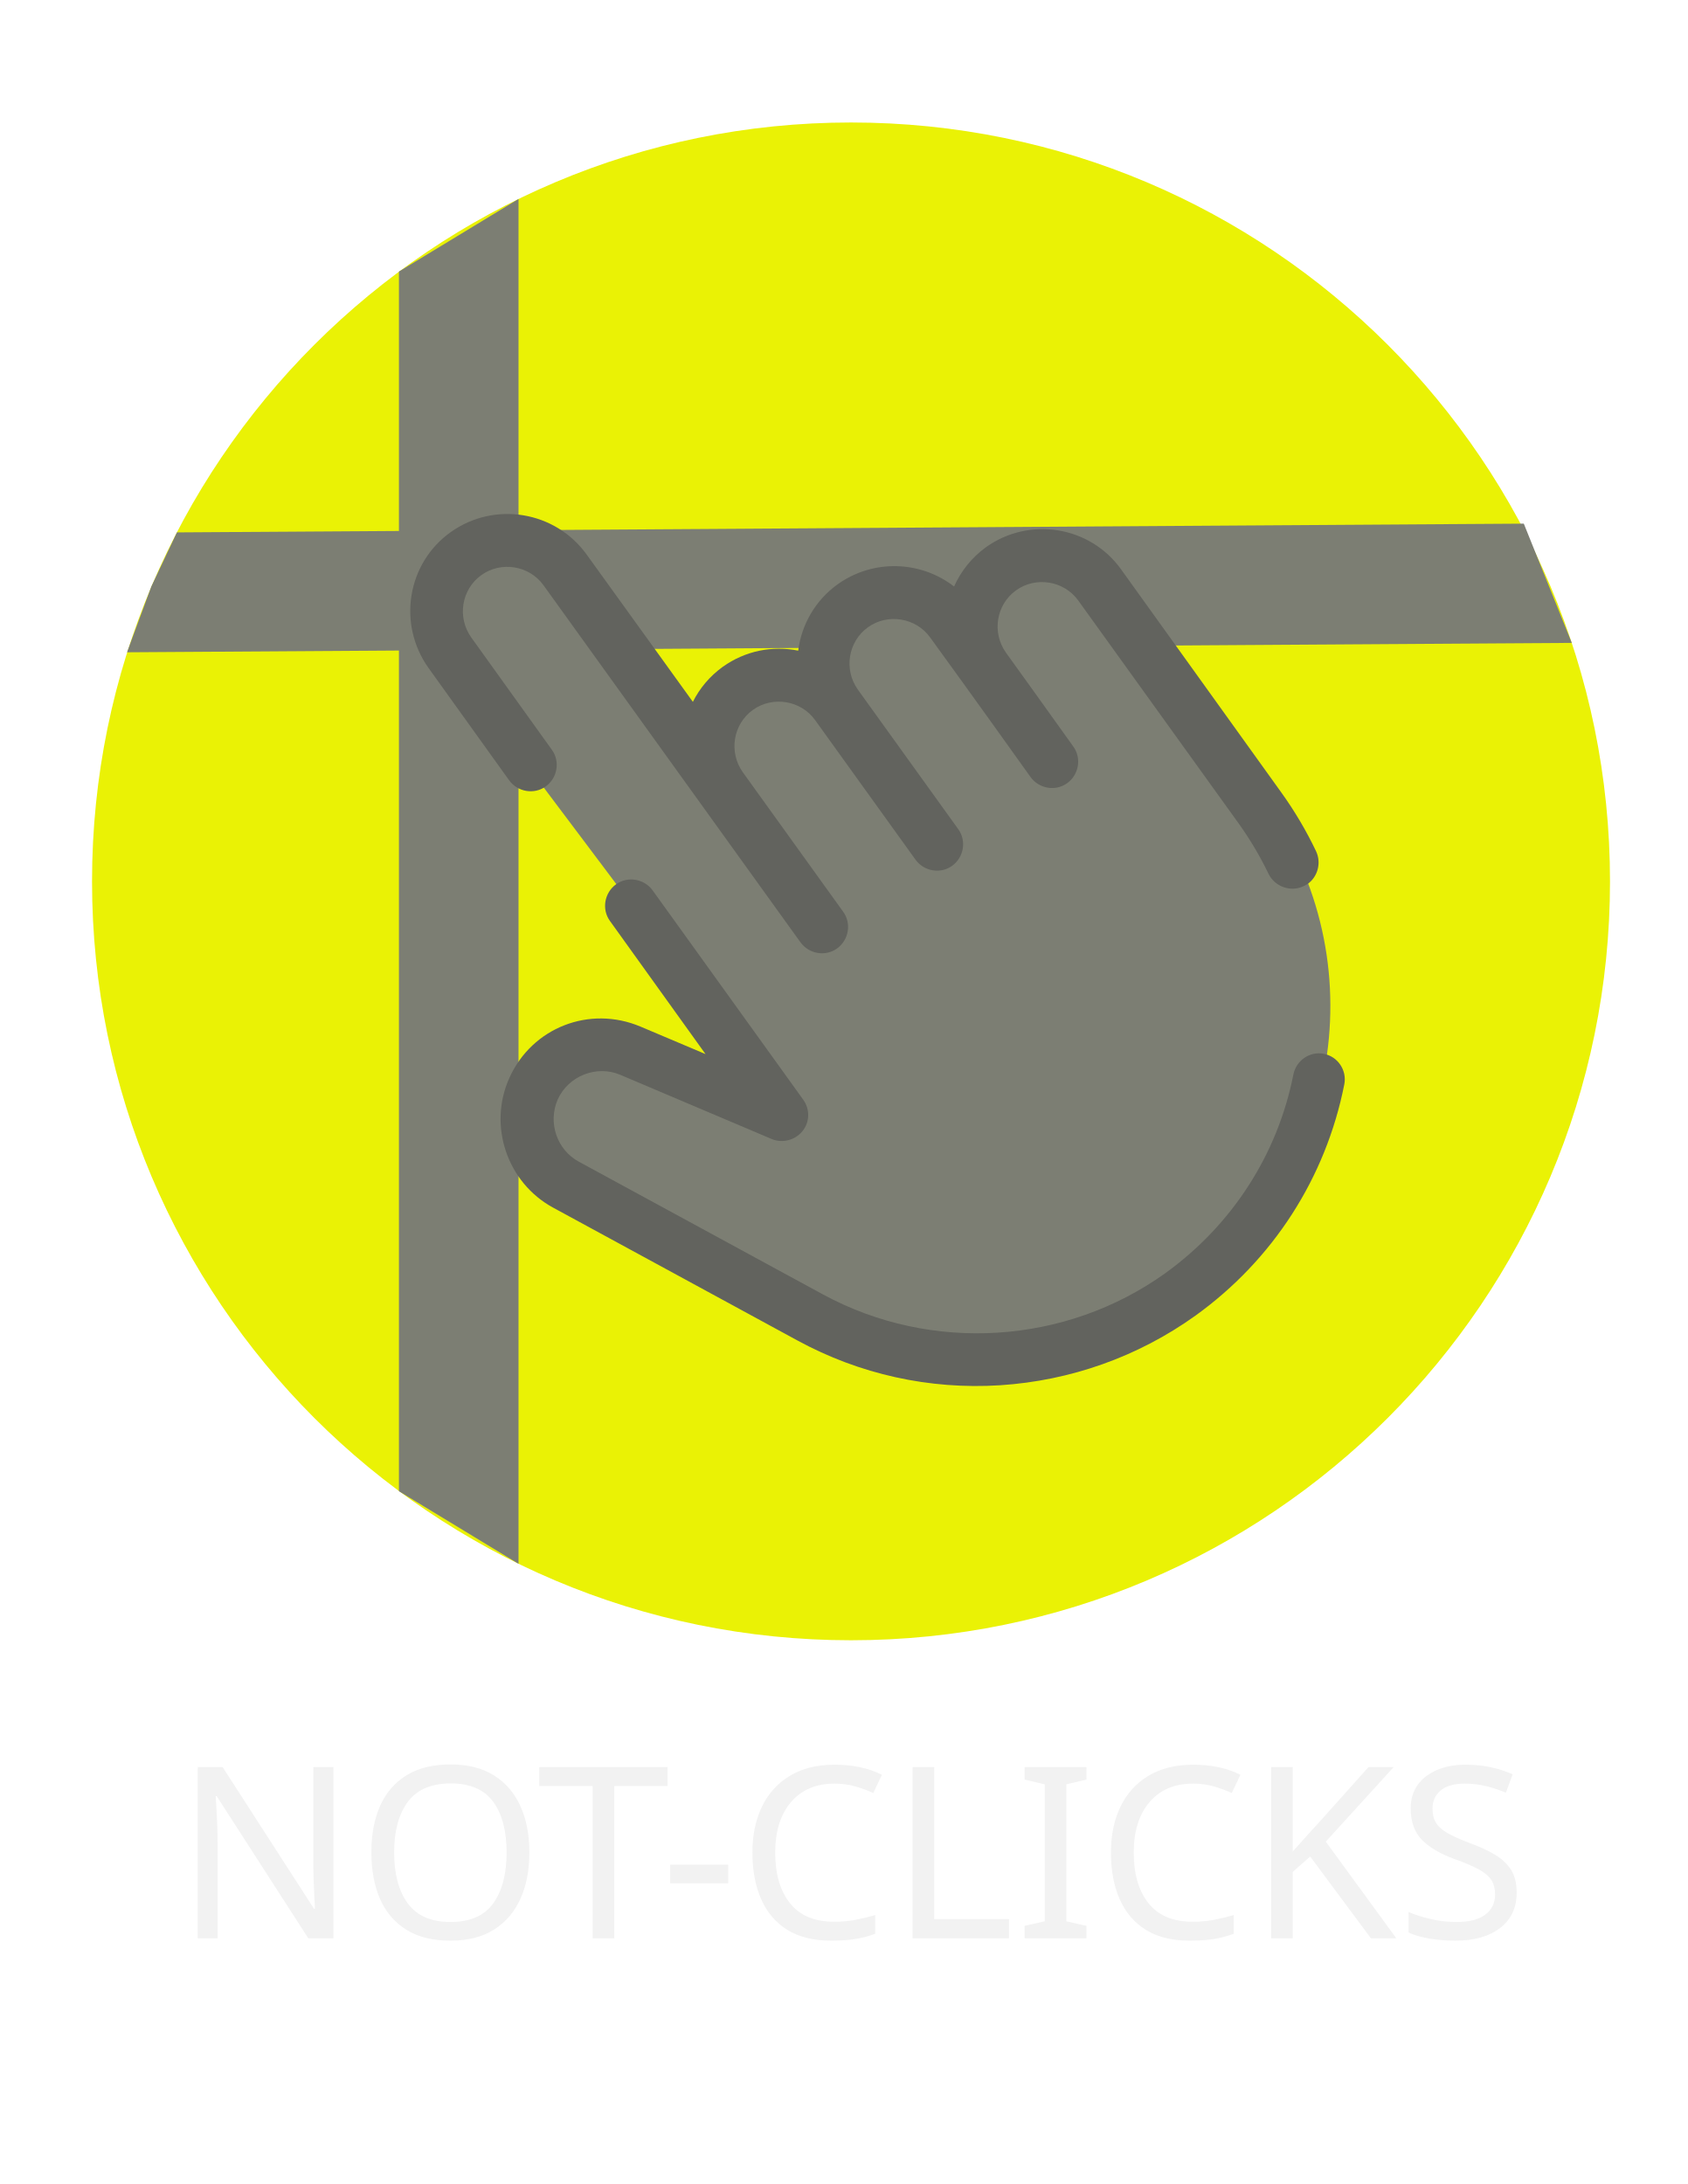
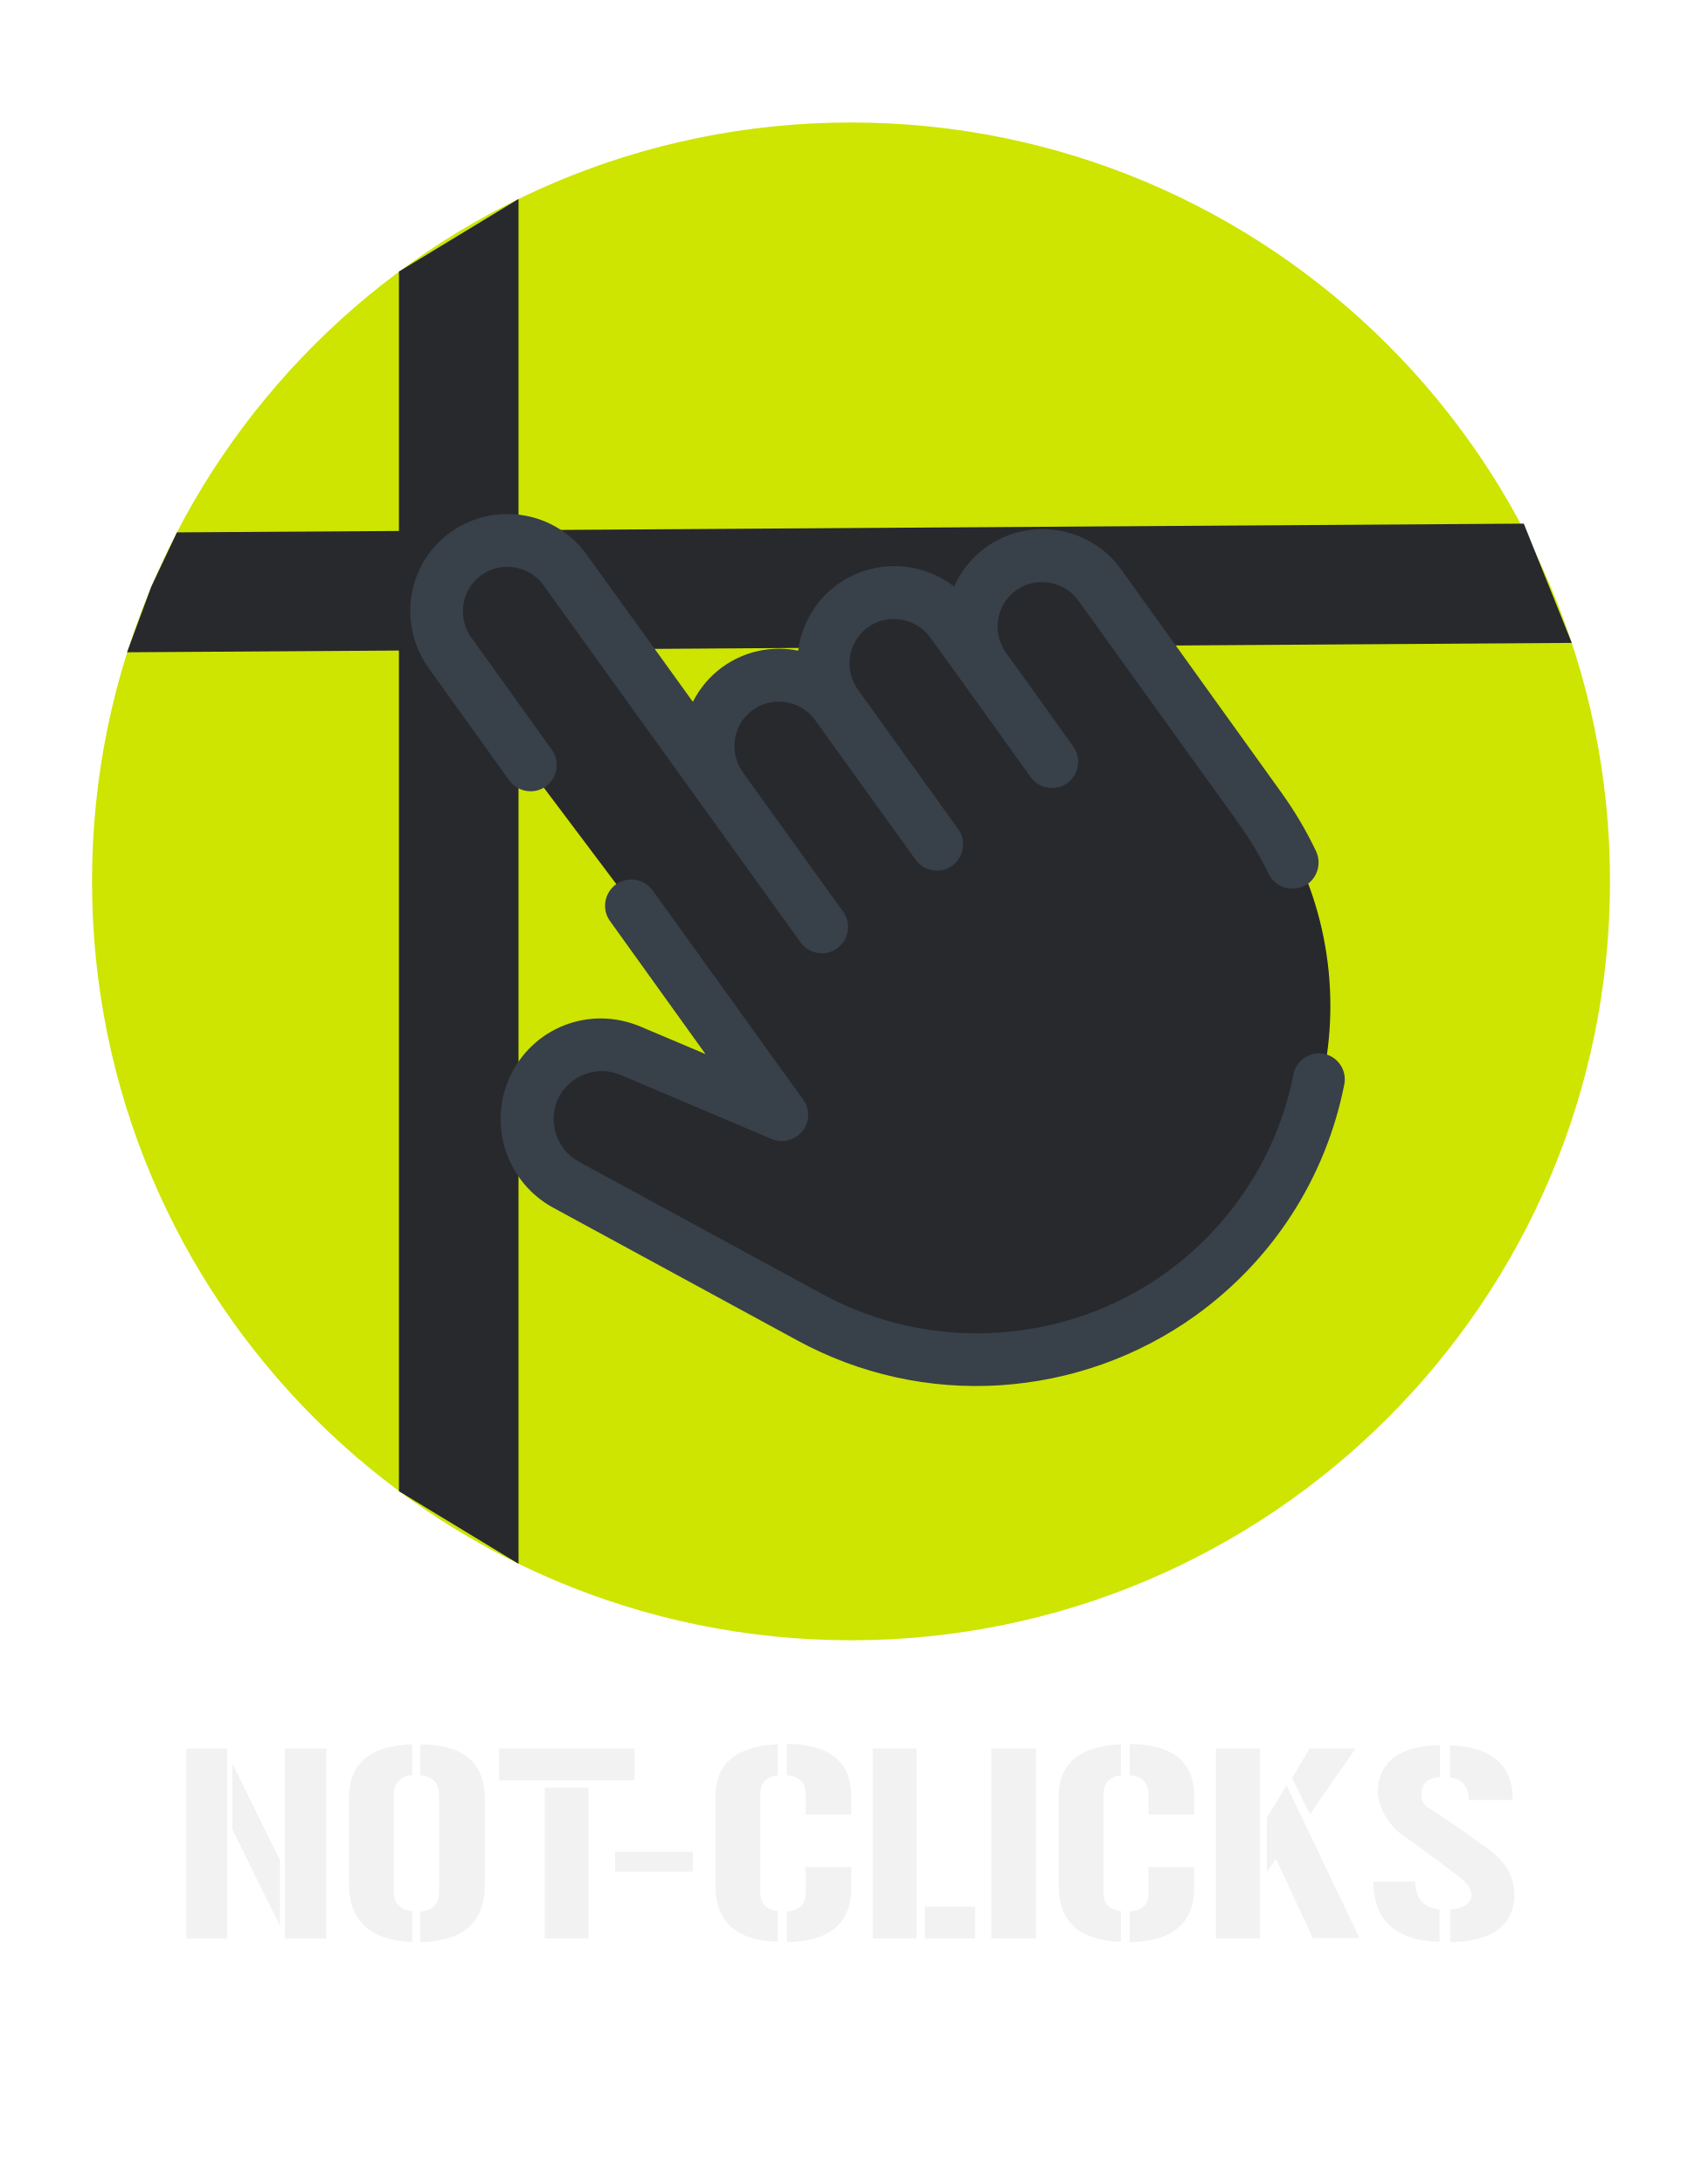
<svg xmlns="http://www.w3.org/2000/svg" version="1.1" id="Capa_1" x="0px" y="0px" viewBox="0 0 520.6 674" style="enable-background:new 0 0 520.6 674;" xml:space="preserve">
  <style type="text/css">
- 	.st0{fill:#EAF205;}
+ 	.st0{fill:#CDE501;}
	.st1{fill:#7C7E73;}
- 	.st2{fill:#D2D904;}
- 	.st3{fill:#F2CB05;}
- 	.st4{fill:#F2F2F2;}
- 	.st5{fill:#62635E;}
- 	.st6{fill:none;}
- 	.st7{font-family:'Gunplay-Regular';}
- 	.st8{font-size:74px;}
+ 	.st2{fill:#EAF205;}
+ 	.st3{fill:#27292D;}
+ 	.st4{fill:#D2D904;}
+ 	.st5{fill:#F2CB05;}
+ 	.st6{fill:#F2F2F2;}
+ 	.st7{fill:#384049;}
+ 	.st8{fill:none;}
+ 	.st9{enable-background:new    ;}
</style>
  <circle class="st0" cx="262.6" cy="272" r="234.2" />
  <rect x="40.2" y="-82" class="st1" width="60.9" height="60.9" />
-   <rect x="130.2" y="-82" class="st0" width="60.9" height="60.9" />
+   <rect x="130.2" y="-82" class="st2" width="60.9" height="60.9" />
  <g>
-     <polygon class="st1" points="160,482.6 123.1,460.2 123.1,83.8 160,61.4  " />
-     <polygon class="st1" points="470.2,161.6 485,198.4 39.2,201.3 46.7,181 54.6,164.3  " />
+     <polygon class="st3" points="160,482.6 123.1,460.2 123.1,83.8 160,61.4  " />
+     <polygon class="st3" points="470.2,161.6 485,198.4 39.2,201.3 46.7,181 54.6,164.3  " />
  </g>
-   <rect x="220.2" y="-82" class="st2" width="60.9" height="60.9" />
-   <rect x="312.3" y="-82" class="st3" width="60.9" height="60.9" />
-   <rect x="410.9" y="-82" class="st4" width="60.9" height="60.9" />
+   <rect x="220.2" y="-82" class="st4" width="60.9" height="60.9" />
+   <rect x="312.3" y="-82" class="st5" width="60.9" height="60.9" />
+   <rect x="410.9" y="-82" class="st6" width="60.9" height="60.9" />
  <g>
-     <path class="st1" d="M307.1,173.8L307.1,173.8c-9.7,7.3-11.6,21-4.3,30.6l-10.5-13.9c-7.3-9.7-21-11.6-30.6-4.3l0,0   c-9.7,7.3-11.6,21-4.3,30.6c-7.3-9.7-21-11.6-30.6-4.3l0,0c-9.7,7.3-11.6,21-4.3,30.6L172.8,177c-7.3-9.7-21-11.6-30.6-4.3l0,0   c-9.7,7.3-11.6,21-4.3,30.6l41.2,54.8l64.4,85.7L196.3,325c-11.6-4.6-24.7,0.9-29.6,12.3l0,0c-4.7,11.1-0.1,23.9,10.6,29.4   l76.3,39.4c36.7,18.9,81,15.2,114-9.6l0,0c47.5-35.7,57-103.2,21.3-150.7L338,178C330.5,168.5,316.7,166.6,307.1,173.8z" />
+     <path class="st3" d="M307.1,173.8L307.1,173.8c-9.7,7.3-11.6,21-4.3,30.6l-10.5-13.9c-7.3-9.7-21-11.6-30.6-4.3l0,0   c-9.7,7.3-11.6,21-4.3,30.6c-7.3-9.7-21-11.6-30.6-4.3l0,0c-9.7,7.3-11.6,21-4.3,30.6L172.8,177c-7.3-9.7-21-11.6-30.6-4.3l0,0   c-9.7,7.3-11.6,21-4.3,30.6l41.2,54.8l64.4,85.7L196.3,325c-11.6-4.6-24.7,0.9-29.6,12.3l0,0c-4.7,11.1-0.1,23.9,10.6,29.4   l76.3,39.4c36.7,18.9,81,15.2,114-9.6l0,0c47.5-35.7,57-103.2,21.3-150.7L338,178C330.5,168.5,316.7,166.6,307.1,173.8z" />
    <g>
-       <path class="st5" d="M304.2,168.9c-4.4,3.2-7.7,7.4-9.8,12.1c-10.2-7.9-24.8-8.6-35.9-0.7c-7,5-11.2,12.6-12.2,20.5    c-7.9-1.6-16.3,0-23.3,5c-4,2.9-7.1,6.6-9.2,10.8L181,171.1c-9.7-13.4-28.4-16.5-41.9-6.9s-16.5,28.4-6.9,41.9l24.9,34.7    c2.6,3.6,7.7,4.5,11.3,1.9s4.5-7.7,1.9-11.3l-24.9-34.7c-4.4-6.2-3-14.8,3.1-19.2s14.8-3,19.2,3.1L247,290.8    c2.6,3.6,7.7,4.5,11.3,1.9c3.6-2.6,4.5-7.7,1.9-11.3l-31-43.1c-4.4-6.2-3-14.8,3.1-19.2s14.8-3,19.2,3.1l4.6,6.4l26.4,36.7    c2.6,3.6,7.7,4.5,11.3,1.9c3.6-2.6,4.5-7.7,1.9-11.3l-26.4-36.7l-4.6-6.4c-4.4-6.2-3-14.8,3.1-19.2s14.8-3,19.2,3.1l10.2,14.1    l8.2,11.4l12.6,17.6c2.6,3.6,7.7,4.5,11.3,1.9c3.6-2.6,4.5-7.7,1.9-11.3l-12.6-17.6l-8.2-11.4c-4.4-6.2-3-14.8,3.1-19.2    s14.8-3,19.2,3.1l49.5,68.8c3.5,4.9,6.6,10.1,9.2,15.5c1.9,4,6.8,5.8,10.8,3.9c0.5-0.2,0.9-0.5,1.3-0.7c3.1-2.2,4.3-6.5,2.6-10.1    c-3-6.3-6.6-12.4-10.7-18.1L346,175.8C336.4,162.3,317.6,159.3,304.2,168.9z" />
-       <path class="st5" d="M399.1,331.6c-4.9,24.8-19,46.5-39.5,61.3c-30.8,22.1-72.2,24.7-105.6,6.6l-75.4-41    c-6.8-3.7-9.6-12.1-6.5-19.2c3.3-7.3,12-10.7,19.3-7.6l46.7,19.8c3.3,1.4,7.2,0.4,9.5-2.4s2.4-6.8,0.2-9.8l-46.4-64.5    c-2.6-3.6-7.7-4.5-11.3-1.9s-4.5,7.7-1.9,11.3l29.5,41.1l-20.1-8.5c-15.7-6.6-33.4,0.3-40.4,15.8c-6.7,14.8-0.7,32.4,13.5,40.1    l75.4,41c19.1,10.4,40.7,15.2,62.5,13.8c21.7-1.4,42.6-8.8,60.3-21.5c23.9-17.2,40.2-42.5,45.9-71.3c0.9-4.4-2-8.7-6.4-9.5    C404.2,324.4,400,327.2,399.1,331.6z" />
+       <path class="st7" d="M304.2,168.9c-4.4,3.2-7.7,7.4-9.8,12.1c-10.2-7.9-24.8-8.6-35.9-0.7c-7,5-11.2,12.6-12.2,20.5    c-7.9-1.6-16.3,0-23.3,5c-4,2.9-7.1,6.6-9.2,10.8L181,171.1c-9.7-13.4-28.4-16.5-41.9-6.9s-16.5,28.4-6.9,41.9l24.9,34.7    c2.6,3.6,7.7,4.5,11.3,1.9s4.5-7.7,1.9-11.3l-24.9-34.7c-4.4-6.2-3-14.8,3.1-19.2s14.8-3,19.2,3.1L247,290.8    c2.6,3.6,7.7,4.5,11.3,1.9c3.6-2.6,4.5-7.7,1.9-11.3l-31-43.1c-4.4-6.2-3-14.8,3.1-19.2s14.8-3,19.2,3.1l4.6,6.4l26.4,36.7    c2.6,3.6,7.7,4.5,11.3,1.9c3.6-2.6,4.5-7.7,1.9-11.3l-26.4-36.7l-4.6-6.4c-4.4-6.2-3-14.8,3.1-19.2s14.8-3,19.2,3.1l10.2,14.1    l8.2,11.4l12.6,17.6c2.6,3.6,7.7,4.5,11.3,1.9c3.6-2.6,4.5-7.7,1.9-11.3l-12.6-17.6l-8.2-11.4c-4.4-6.2-3-14.8,3.1-19.2    s14.8-3,19.2,3.1l49.5,68.8c3.5,4.9,6.6,10.1,9.2,15.5c1.9,4,6.8,5.8,10.8,3.9c0.5-0.2,0.9-0.5,1.3-0.7c3.1-2.2,4.3-6.5,2.6-10.1    c-3-6.3-6.6-12.4-10.7-18.1L346,175.8C336.4,162.3,317.6,159.3,304.2,168.9z" />
+       <path class="st7" d="M399.1,331.6c-4.9,24.8-19,46.5-39.5,61.3c-30.8,22.1-72.2,24.7-105.6,6.6l-75.4-41    c-6.8-3.7-9.6-12.1-6.5-19.2c3.3-7.3,12-10.7,19.3-7.6l46.7,19.8c3.3,1.4,7.2,0.4,9.5-2.4s2.4-6.8,0.2-9.8l-46.4-64.5    c-2.6-3.6-7.7-4.5-11.3-1.9s-4.5,7.7-1.9,11.3l29.5,41.1l-20.1-8.5c-15.7-6.6-33.4,0.3-40.4,15.8c-6.7,14.8-0.7,32.4,13.5,40.1    l75.4,41c19.1,10.4,40.7,15.2,62.5,13.8c21.7-1.4,42.6-8.8,60.3-21.5c23.9-17.2,40.2-42.5,45.9-71.3c0.9-4.4-2-8.7-6.4-9.5    C404.2,324.4,400,327.2,399.1,331.6z" />
    </g>
  </g>
-   <rect x="37.2" y="538.7" class="st6" width="460.1" height="71" />
-   <text transform="matrix(1 0 0 1 53.8306 598.1748)" class="st4 st7 st8">NOT-CLICKS</text>
+   <rect x="37.2" y="538.7" class="st8" width="460.1" height="71" />
+   <g class="st9">
+     <path class="st6" d="M70.1,539.6v58.6H57.5v-58.6H70.1z M86.4,594.3l-14.7-29.7v-20.4l14.7,29.9V594.3z M100.7,539.6v58.6H87.9   v-58.6H100.7z" />
+     <path class="st6" d="M107.7,554.7c0-10.5,6.5-16,19.5-16.4v9.5c-3.8,0.4-5.7,2.5-5.7,6.2v29.5c0,3.8,1.9,5.9,5.7,6.3v9.5   c-13-0.5-19.5-6.5-19.5-17.9V554.7z M135.5,554.1c0-3.8-1.9-5.9-5.8-6.2v-9.6c13.3,0.1,19.9,5.7,19.9,16.7v26.8   c0,11.4-6.6,17.3-19.9,17.6v-9.5c3.9-0.3,5.8-2.4,5.8-6.3V554.1z" />
+     <path class="st6" d="M195.8,539.6v9.8H154v-9.8H195.8z M168.1,551.7h13.5v46.5h-13.5V551.7z" />
+     <path class="st6" d="M189.8,571.5h24v6.1h-24V571.5z" />
+     <path class="st6" d="M220.8,554.3c0-10.1,6.4-15.4,19.2-16v9.6c-3.6,0.4-5.4,2.4-5.4,5.8v30.5c0,3.3,1.8,5.1,5.4,5.6v9.5   c-12.8-0.5-19.2-6.2-19.2-17.2V554.3z M242.8,538.2c13.3,0.1,19.9,5.5,19.9,16.3v5.5h-14.1v-6.2c0-3.7-1.9-5.7-5.8-5.9V538.2z    M242.8,589.9c3.9-0.3,5.8-2.2,5.8-5.6v-8.1h14.1v6.3c0,11-6.6,16.6-19.9,16.9V589.9z" />
+     <path class="st6" d="M282.8,539.6v58.6h-13.5v-58.6H282.8z M300.9,598.2h-15.5v-9.8h15.5V598.2z" />
+     <path class="st6" d="M305.9,539.6h13.8v58.6h-13.8V539.6z" />
+     <path class="st6" d="M326.7,554.3c0-10.1,6.4-15.4,19.2-16v9.6c-3.6,0.4-5.4,2.4-5.4,5.8v30.5c0,3.3,1.8,5.1,5.4,5.6v9.5   c-12.8-0.5-19.2-6.2-19.2-17.2V554.3z M348.6,538.2c13.3,0.1,19.9,5.5,19.9,16.3v5.5h-14.1v-6.2c0-3.7-2-5.7-5.8-5.9V538.2z    M348.6,589.9c3.9-0.3,5.8-2.2,5.8-5.6v-8.1h14.1v6.3c0,11-6.6,16.6-19.9,16.9V589.9z" />
+     <path class="st6" d="M375.2,598.2v-58.6h13.6v58.6H375.2z M390.9,561l6.1-10l22.5,47.1h-14.4l-11.4-24.5l-2.8,4.1V561z    M418.3,539.6l-14.1,20.3l-5.5-11.2l5.4-9.1H418.3z" />
+     <path class="st6" d="M436.7,580.8c0.1,5.2,2.6,8,7.5,8.4v10.1c-13.6-0.5-20.4-6.7-20.4-18.6H436.7z M467.3,584.5   c0,9.6-6.6,14.6-19.8,14.9v-10.1c4.4-0.4,6.6-2,6.6-4.7c-0.3-1.9-1.5-3.6-3.5-5.2c-3.4-2.5-6.6-4.9-9.5-7.1c-3-2.2-5.9-4.3-8.7-6.2   c-4-3.2-6.4-7.3-7.3-12.4c0-9.8,6.4-14.8,19.2-15.2v9.9c-2.2,0.2-3.7,0.8-4.5,1.7c-0.8,0.9-1.2,2.2-1.2,3.9c0,1.6,0.7,2.9,2,3.8   c0.9,0.5,2,1.2,3.3,2.1c1.3,0.9,2.6,1.8,4,2.7s2.8,1.9,4.2,2.9c1.4,1,2.6,1.9,3.7,2.7c1.1,0.8,2,1.4,2.7,1.9   c0.7,0.5,1.1,0.7,1.1,0.7C464.6,574.7,467.3,579.2,467.3,584.5z M453.2,555.5c0-4.1-1.9-6.4-5.8-7v-9.9   c12.9,0.5,19.4,6.1,19.4,16.9H453.2z" />
+   </g>
</svg>
